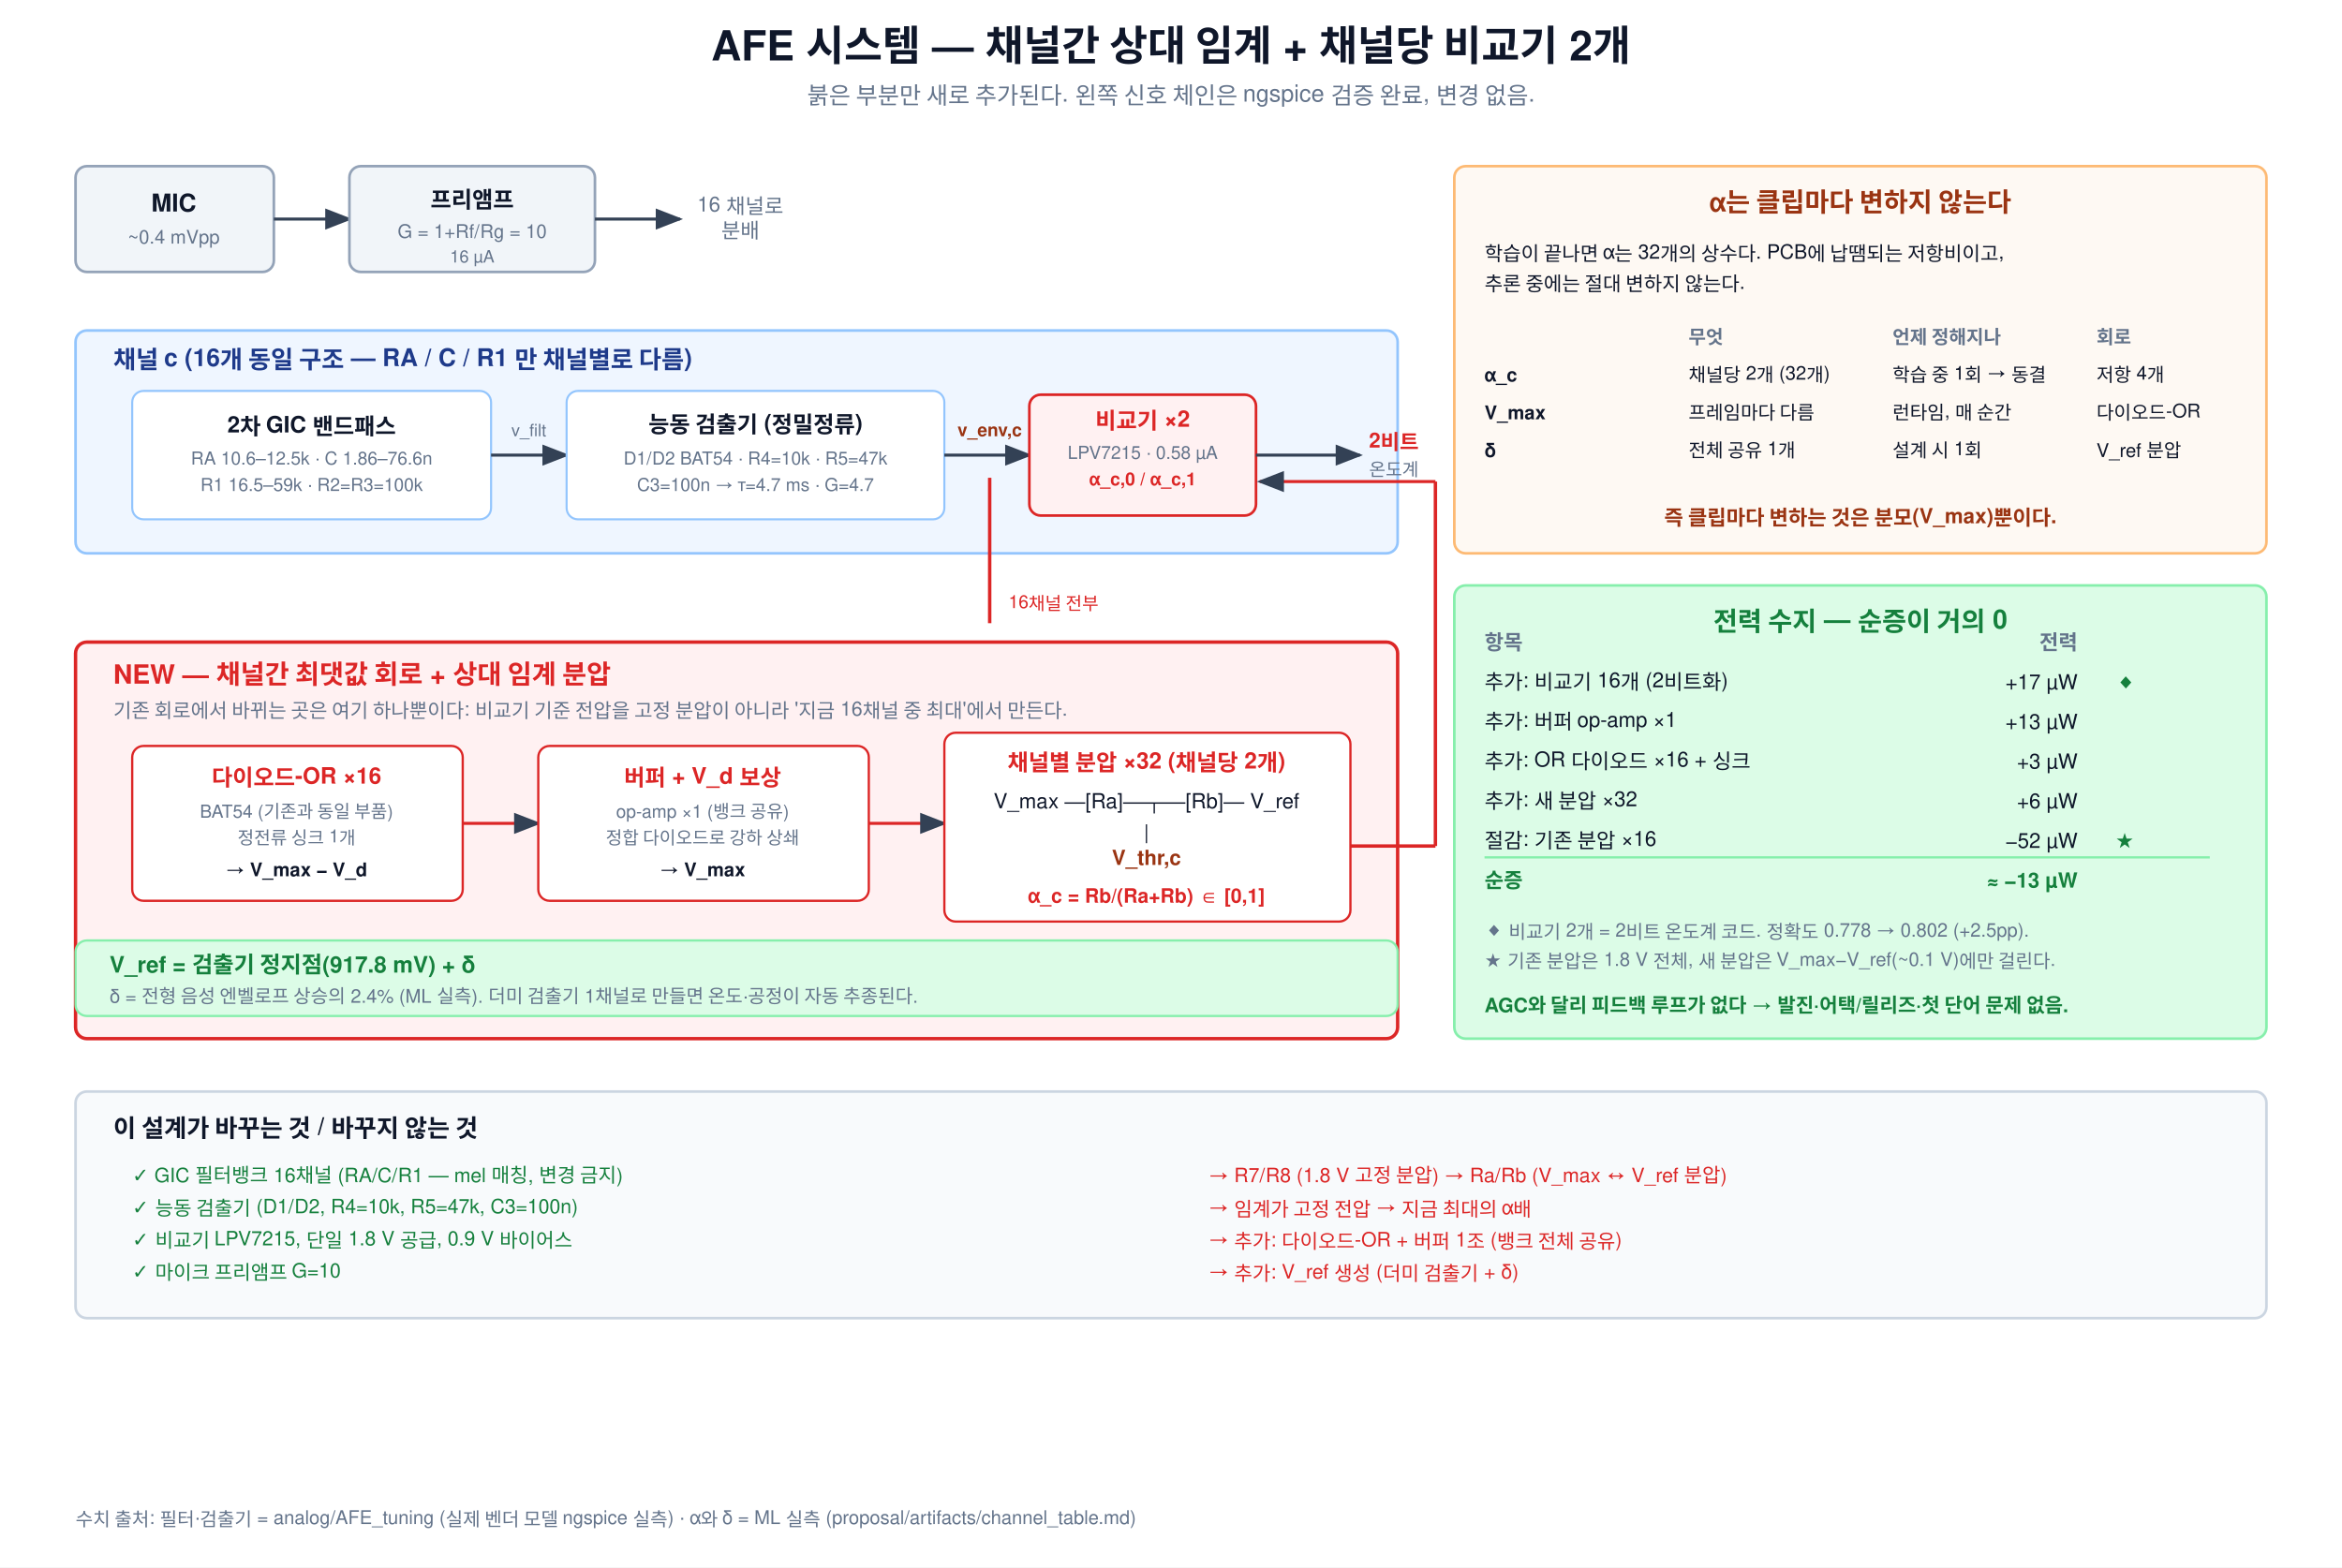
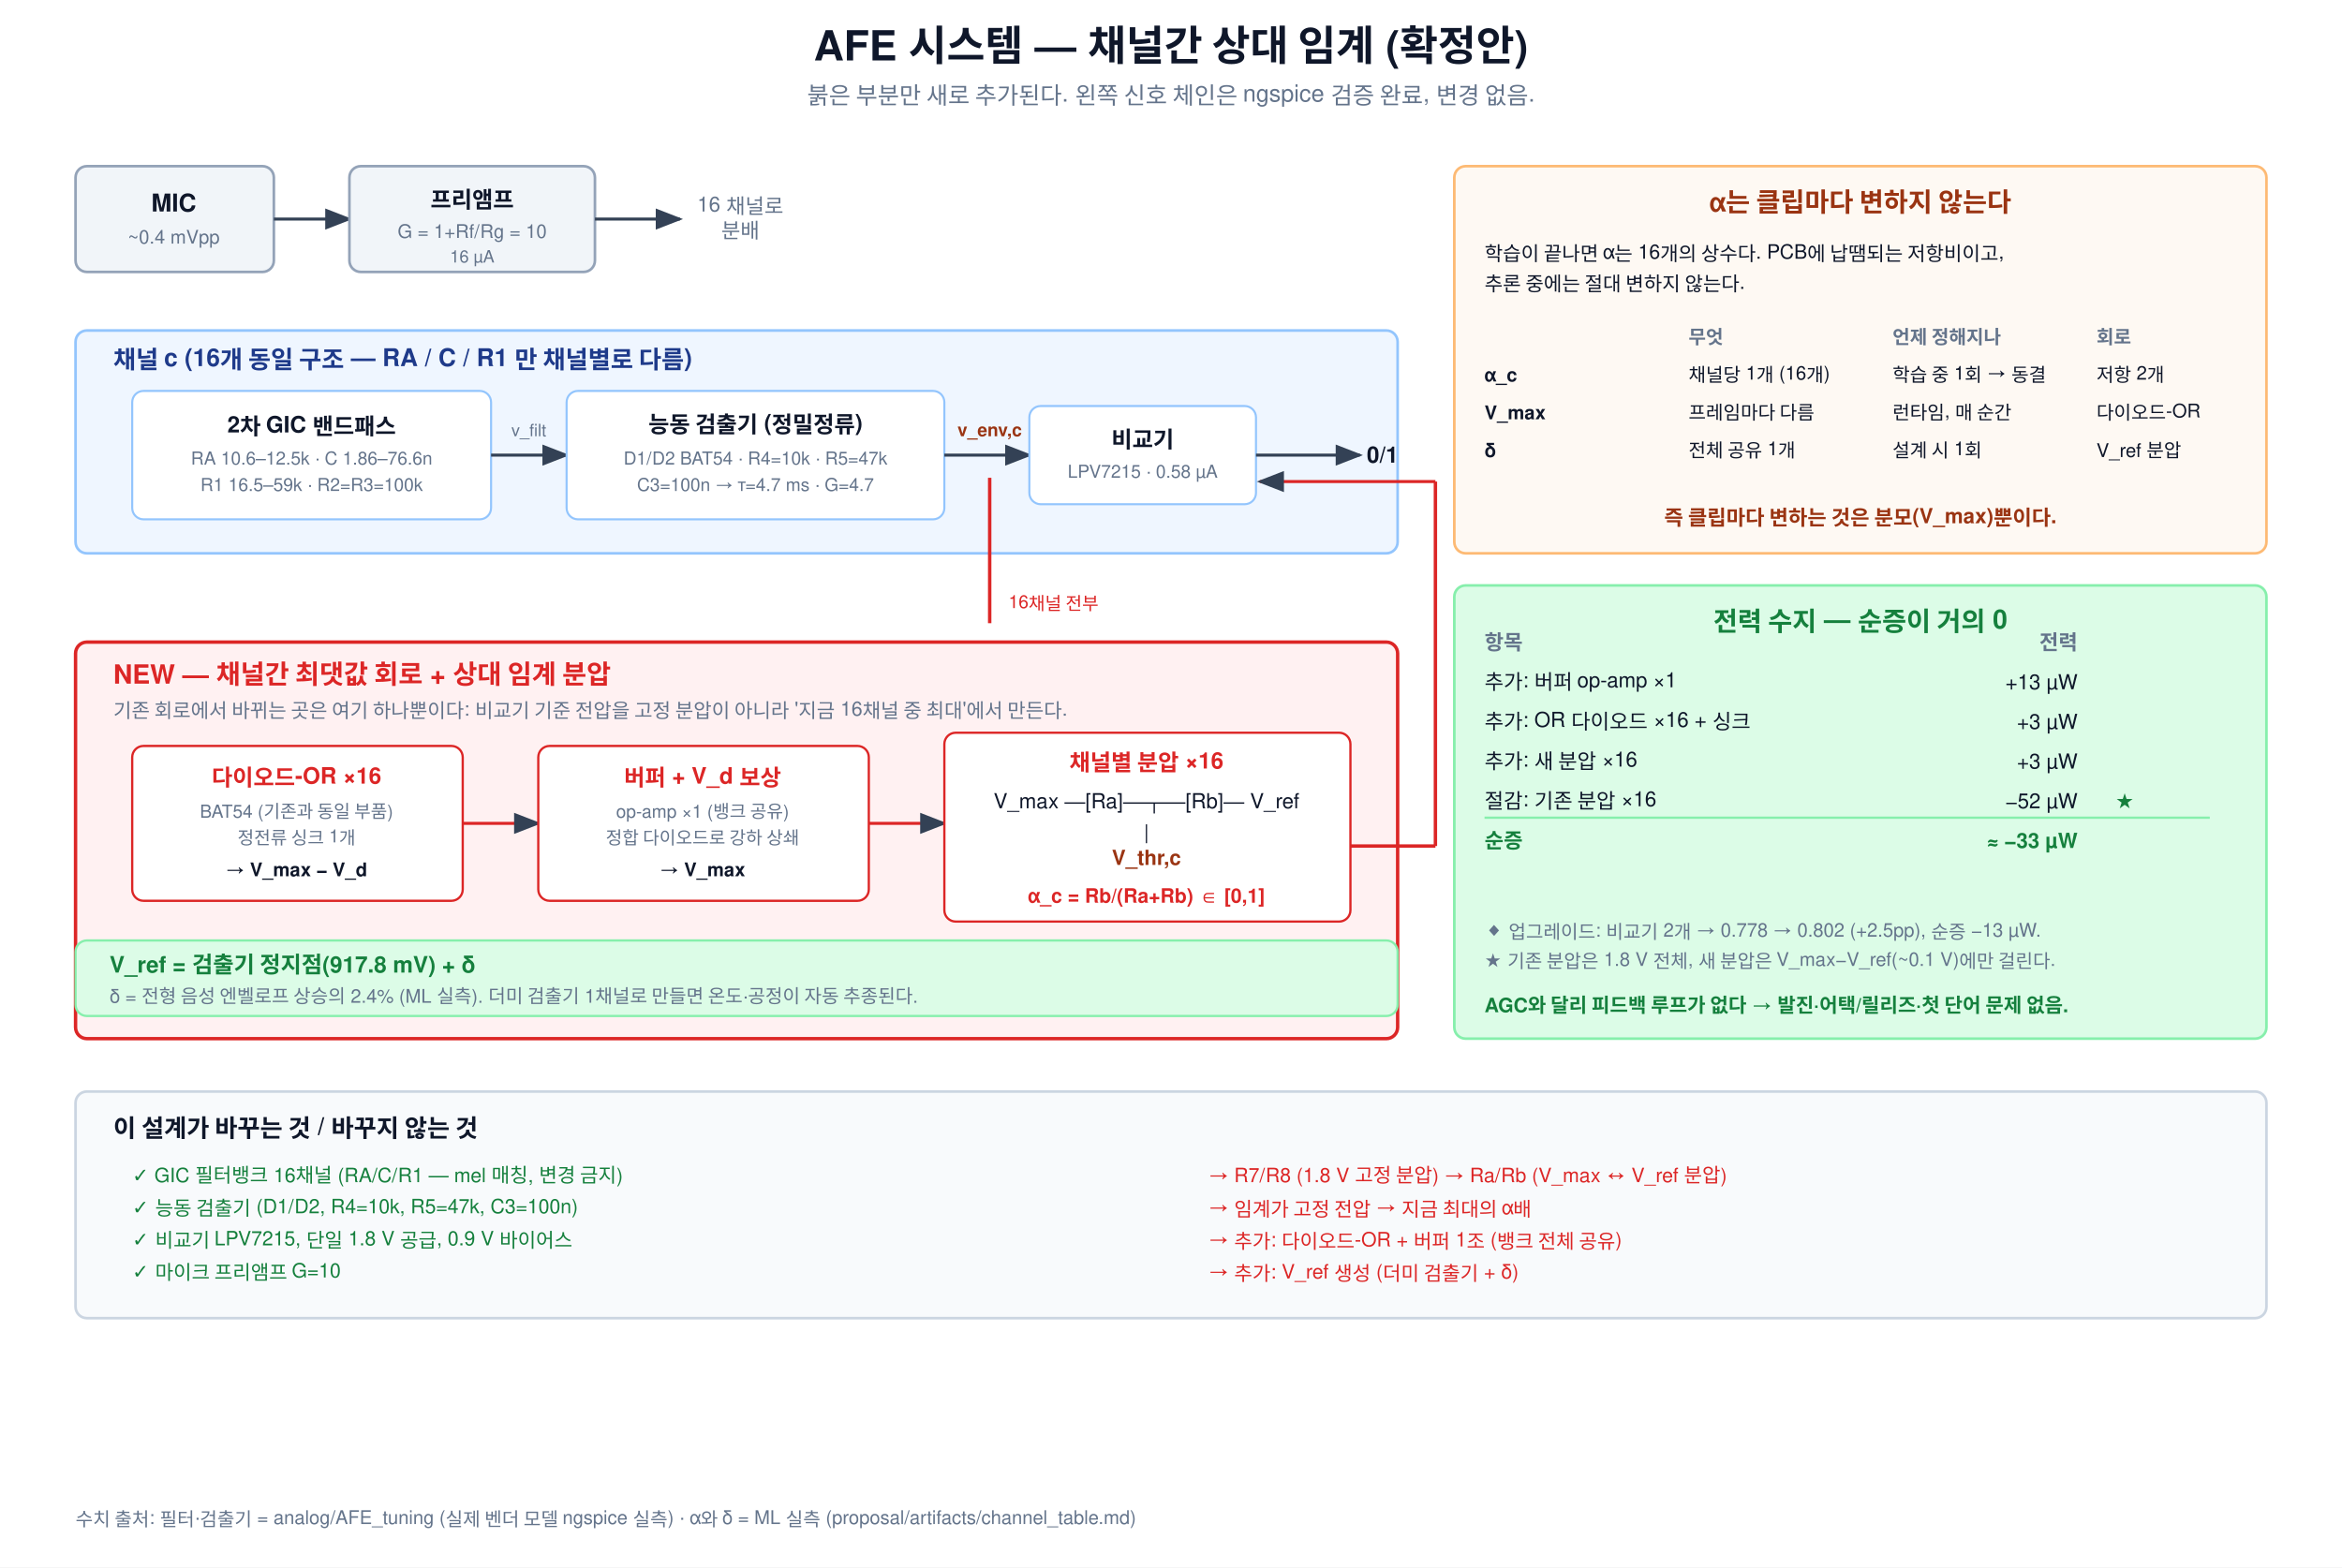
<svg xmlns="http://www.w3.org/2000/svg" width="1240" height="830" viewBox="0 0 1240 830" font-family="'Segoe UI',Helvetica,Arial,sans-serif">
  <rect width="1240" height="830" fill="#ffffff" />
  <defs>
    <marker id="a" markerWidth="9" markerHeight="7" refX="8" refY="3.5" orient="auto">
      <polygon points="0 0, 9 3.5, 0 7" fill="#334155" />
    </marker>
    <marker id="ar" markerWidth="9" markerHeight="7" refX="8" refY="3.5" orient="auto">
      <polygon points="0 0, 9 3.5, 0 7" fill="#dc2626" />
    </marker>
  </defs>
-   <text x="620.0" y="32" text-anchor="middle" font-size="22" fill="#0f172a" font-weight="700">AFE 시스템 — 채널간 상대 임계 + 채널당 비교기 2개</text>
+   <text x="620.0" y="32" text-anchor="middle" font-size="22" fill="#0f172a" font-weight="700">AFE 시스템 — 채널간 상대 임계 (확정안)</text>
  <text x="620.0" y="55" text-anchor="middle" font-size="12.5" fill="#64748b">붉은 부분만 새로 추가된다. 왼쪽 신호 체인은 ngspice 검증 완료, 변경 없음.</text>
  <rect x="40" y="88" width="105" height="56" rx="6" fill="#f1f5f9" stroke="#94a3b8" stroke-width="1.4" />
  <text x="92" y="112" text-anchor="middle" font-size="13" fill="#0f172a" font-weight="700">MIC</text>
  <text x="92" y="129" text-anchor="middle" font-size="10" fill="#64748b">~0.4 mVpp</text>
  <line x1="145" y1="116" x2="185" y2="116" stroke="#334155" stroke-width="1.6" marker-end="url(#a)" />
  <rect x="185" y="88" width="130" height="56" rx="6" fill="#f1f5f9" stroke="#94a3b8" stroke-width="1.4" />
  <text x="250" y="110" text-anchor="middle" font-size="12" fill="#0f172a" font-weight="700">프리앰프</text>
  <text x="250" y="126" text-anchor="middle" font-size="10" fill="#64748b">G = 1+Rf/Rg = 10</text>
  <text x="250" y="139" text-anchor="middle" font-size="9" fill="#64748b">16 µA</text>
  <line x1="315" y1="116" x2="360" y2="116" stroke="#334155" stroke-width="1.6" marker-end="url(#a)" />
  <text x="392" y="112" text-anchor="middle" font-size="11" fill="#64748b">16 채널로</text>
  <text x="392" y="126" text-anchor="middle" font-size="11" fill="#64748b">분배</text>
  <rect x="40" y="175" width="700" height="118" rx="6" fill="#eff6ff" stroke="#93c5fd" stroke-width="1.4" />
  <text x="60" y="195" text-anchor="start" font-size="13" fill="#1e3a8a" font-weight="700">채널 c  (16개 동일 구조 — RA / C / R1 만 채널별로 다름)</text>
  <rect x="70" y="207" width="190" height="68" rx="6" fill="#ffffff" stroke="#93c5fd" stroke-width="1.1" />
  <text x="165" y="229" text-anchor="middle" font-size="12" fill="#0f172a" font-weight="700">2차 GIC 밴드패스</text>
  <text x="165" y="246" text-anchor="middle" font-size="9.5" fill="#64748b">RA 10.6–12.5k · C 1.86–76.6n</text>
  <text x="165" y="260" text-anchor="middle" font-size="9.5" fill="#64748b">R1 16.5–59k · R2=R3=100k</text>
  <line x1="260" y1="241" x2="300" y2="241" stroke="#334155" stroke-width="1.6" marker-end="url(#a)" />
  <text x="280" y="231" text-anchor="middle" font-size="9" fill="#64748b">v_filt</text>
  <rect x="300" y="207" width="200" height="68" rx="6" fill="#ffffff" stroke="#93c5fd" stroke-width="1.1" />
  <text x="400" y="229" text-anchor="middle" font-size="12" fill="#0f172a" font-weight="700">능동 검출기 (정밀정류)</text>
  <text x="400" y="246" text-anchor="middle" font-size="9.5" fill="#64748b">D1/D2 BAT54 · R4=10k · R5=47k</text>
  <text x="400" y="260" text-anchor="middle" font-size="9.5" fill="#64748b">C3=100n → τ=4.7 ms · G=4.7</text>
  <line x1="500" y1="241" x2="545" y2="241" stroke="#334155" stroke-width="1.6" marker-end="url(#a)" />
  <text x="524" y="231" text-anchor="middle" font-size="9.5" fill="#9a3412" font-weight="700">v_env,c</text>
-   <rect x="545" y="209" width="120" height="64" rx="6" fill="#fff1f2" stroke="#dc2626" stroke-width="1.4" />
-   <text x="605" y="227" text-anchor="middle" font-size="12" fill="#dc2626" font-weight="700">비교기 ×2</text>
-   <text x="605" y="243" text-anchor="middle" font-size="9.5" fill="#64748b">LPV7215 · 0.58 µA</text>
-   <text x="605" y="257" text-anchor="middle" font-size="9.5" fill="#dc2626" font-weight="700">α_c,0 / α_c,1</text>
+   <rect x="545" y="215" width="120" height="52" rx="6" fill="#ffffff" stroke="#93c5fd" stroke-width="1.1" />
+   <text x="605" y="237" text-anchor="middle" font-size="12" fill="#0f172a" font-weight="700">비교기</text>
+   <text x="605" y="253" text-anchor="middle" font-size="9.5" fill="#64748b">LPV7215 · 0.58 µA</text>
  <line x1="665" y1="241" x2="720" y2="241" stroke="#334155" stroke-width="1.6" marker-end="url(#a)" />
-   <text x="738" y="237" text-anchor="middle" font-size="11" fill="#dc2626" font-weight="700">2비트</text>
-   <text x="738" y="252" text-anchor="middle" font-size="9.5" fill="#64748b">온도계</text>
+   <text x="732" y="245" text-anchor="middle" font-size="12" fill="#0f172a" font-weight="700">0/1</text>
  <line x1="524" y1="253" x2="524" y2="330" stroke="#dc2626" stroke-width="1.8" />
  <text x="534" y="322" text-anchor="start" font-size="9.5" fill="#dc2626">16채널 전부</text>
  <rect x="40" y="340" width="700" height="210" rx="6" fill="#fff1f2" stroke="#dc2626" stroke-width="1.8" />
  <text x="60" y="362" text-anchor="start" font-size="14" fill="#dc2626" font-weight="700">NEW — 채널간 최댓값 회로 + 상대 임계 분압</text>
  <text x="60" y="380" text-anchor="start" font-size="10.5" fill="#64748b">기존 회로에서 바뀌는 곳은 여기 하나뿐이다: 비교기 기준 전압을 고정 분압이 아니라 '지금 16채널 중 최대'에서 만든다.</text>
  <rect x="70" y="395" width="175" height="82" rx="6" fill="#ffffff" stroke="#dc2626" stroke-width="1.2" />
  <text x="157" y="416" text-anchor="middle" font-size="12" fill="#dc2626" font-weight="700">다이오드-OR ×16</text>
  <text x="157" y="433" text-anchor="middle" font-size="9.5" fill="#64748b">BAT54 (기존과 동일 부품)</text>
  <text x="157" y="447" text-anchor="middle" font-size="9.5" fill="#64748b">정전류 싱크 1개</text>
  <text x="157" y="464" text-anchor="middle" font-size="10" fill="#0f172a" font-weight="700">→ V_max − V_d</text>
  <line x1="245" y1="436" x2="285" y2="436" stroke="#dc2626" stroke-width="1.6" marker-end="url(#a)" />
  <rect x="285" y="395" width="175" height="82" rx="6" fill="#ffffff" stroke="#dc2626" stroke-width="1.2" />
  <text x="372" y="416" text-anchor="middle" font-size="12" fill="#dc2626" font-weight="700">버퍼 + V_d 보상</text>
  <text x="372" y="433" text-anchor="middle" font-size="9.5" fill="#64748b">op-amp ×1 (뱅크 공유)</text>
  <text x="372" y="447" text-anchor="middle" font-size="9.5" fill="#64748b">정합 다이오드로 강하 상쇄</text>
  <text x="372" y="464" text-anchor="middle" font-size="10" fill="#0f172a" font-weight="700">→ V_max</text>
  <line x1="460" y1="436" x2="500" y2="436" stroke="#dc2626" stroke-width="1.6" marker-end="url(#a)" />
  <rect x="500" y="388" width="215" height="100" rx="6" fill="#ffffff" stroke="#dc2626" stroke-width="1.2" />
-   <text x="607" y="408" text-anchor="middle" font-size="12" fill="#dc2626" font-weight="700">채널별 분압 ×32  (채널당 2개)</text>
+   <text x="607" y="408" text-anchor="middle" font-size="12" fill="#dc2626" font-weight="700">채널별 분압 ×16</text>
  <text x="607" y="428" text-anchor="middle" font-size="11" fill="#0f172a">V_max ─[Ra]─┬─[Rb]─ V_ref</text>
  <text x="607" y="444" text-anchor="middle" font-size="10" fill="#0f172a">│</text>
  <text x="607" y="458" text-anchor="middle" font-size="11" fill="#9a3412" font-weight="700">V_thr,c</text>
  <text x="607" y="478" text-anchor="middle" font-size="10.5" fill="#dc2626" font-weight="700">α_c = Rb/(Ra+Rb) ∈ [0,1]</text>
  <line x1="715" y1="448" x2="760" y2="448" stroke="#dc2626" stroke-width="1.8" />
  <line x1="760" y1="448" x2="760" y2="255" stroke="#dc2626" stroke-width="1.8" />
  <line x1="760" y1="255" x2="667" y2="255" stroke="#dc2626" stroke-width="1.6" marker-end="url(#a)" />
  <text x="770" y="351.5" text-anchor="start" font-size="10" fill="#dc2626" font-weight="700">V_thr,c</text>
  <rect x="40" y="498" width="700" height="40" rx="6" fill="#dcfce7" stroke="#86efac" stroke-width="1.2" />
  <text x="58" y="515" text-anchor="start" font-size="12" fill="#15803d" font-weight="700">V_ref = 검출기 정지점(917.8 mV) + δ</text>
  <text x="58" y="531" text-anchor="start" font-size="10" fill="#64748b">δ = 전형 음성 엔벨로프 상승의 2.4% (ML 실측). 더미 검출기 1채널로 만들면 온도·공정이 자동 추종된다.</text>
  <rect x="770" y="88" width="430" height="205" rx="6" fill="#fef9f3" stroke="#fdba74" stroke-width="1.4" />
  <text x="985" y="112" text-anchor="middle" font-size="14" fill="#9a3412" font-weight="700">α는 클립마다 변하지 않는다</text>
-   <text x="786" y="138" text-anchor="start" font-size="10.5" fill="#0f172a">학습이 끝나면 α는 32개의 상수다. PCB에 납땜되는 저항비이고,</text>
+   <text x="786" y="138" text-anchor="start" font-size="10.5" fill="#0f172a">학습이 끝나면 α는 16개의 상수다. PCB에 납땜되는 저항비이고,</text>
  <text x="786" y="154" text-anchor="start" font-size="10.5" fill="#0f172a">추론 중에는 절대 변하지 않는다.</text>
  <text x="786" y="182" text-anchor="start" font-size="10" fill="#64748b" font-weight="700" />
  <text x="894" y="182" text-anchor="start" font-size="10" fill="#64748b" font-weight="700">무엇</text>
  <text x="1002" y="182" text-anchor="start" font-size="10" fill="#64748b" font-weight="700">언제 정해지나</text>
  <text x="1110" y="182" text-anchor="start" font-size="10" fill="#64748b" font-weight="700">회로</text>
  <text x="786" y="202" text-anchor="start" font-size="10" fill="#0f172a" font-weight="700">α_c</text>
-   <text x="894" y="202" text-anchor="start" font-size="10" fill="#0f172a">채널당 2개 (32개)</text>
+   <text x="894" y="202" text-anchor="start" font-size="10" fill="#0f172a">채널당 1개 (16개)</text>
  <text x="1002" y="202" text-anchor="start" font-size="10" fill="#0f172a">학습 중 1회 → 동결</text>
-   <text x="1110" y="202" text-anchor="start" font-size="10" fill="#0f172a">저항 4개</text>
+   <text x="1110" y="202" text-anchor="start" font-size="10" fill="#0f172a">저항 2개</text>
  <text x="786" y="222" text-anchor="start" font-size="10" fill="#0f172a" font-weight="700">V_max</text>
  <text x="894" y="222" text-anchor="start" font-size="10" fill="#0f172a">프레임마다 다름</text>
  <text x="1002" y="222" text-anchor="start" font-size="10" fill="#0f172a">런타임, 매 순간</text>
  <text x="1110" y="222" text-anchor="start" font-size="10" fill="#0f172a">다이오드-OR</text>
  <text x="786" y="242" text-anchor="start" font-size="10" fill="#0f172a" font-weight="700">δ</text>
  <text x="894" y="242" text-anchor="start" font-size="10" fill="#0f172a">전체 공유 1개</text>
  <text x="1002" y="242" text-anchor="start" font-size="10" fill="#0f172a">설계 시 1회</text>
  <text x="1110" y="242" text-anchor="start" font-size="10" fill="#0f172a">V_ref 분압</text>
  <text x="985" y="278" text-anchor="middle" font-size="11" fill="#9a3412" font-weight="700">즉 클립마다 변하는 것은 분모(V_max)뿐이다.</text>
  <rect x="770" y="310" width="430" height="240" rx="6" fill="#dcfce7" stroke="#86efac" stroke-width="1.4" />
  <text x="985" y="334" text-anchor="middle" font-size="14" fill="#15803d" font-weight="700">전력 수지 — 순증이 거의 0</text>
  <text x="786" y="344" text-anchor="start" font-size="11" fill="#64748b" font-weight="700">항목</text>
  <text x="1100" y="344" text-anchor="end" font-size="11" fill="#64748b" font-weight="700">전력</text>
  <text x="1120" y="344" text-anchor="start" font-size="11" fill="#15803d" />
-   <text x="786" y="365" text-anchor="start" font-size="11" fill="#0f172a">추가: 비교기 16개 (2비트화)</text>
-   <text x="1100" y="365" text-anchor="end" font-size="11" fill="#0f172a">+17 µW</text>
-   <text x="1120" y="365" text-anchor="start" font-size="11" fill="#15803d">◆</text>
-   <text x="786" y="386" text-anchor="start" font-size="11" fill="#0f172a">추가: 버퍼 op-amp ×1</text>
-   <text x="1100" y="386" text-anchor="end" font-size="11" fill="#0f172a">+13 µW</text>
+   <text x="786" y="365" text-anchor="start" font-size="11" fill="#0f172a">추가: 버퍼 op-amp ×1</text>
+   <text x="1100" y="365" text-anchor="end" font-size="11" fill="#0f172a">+13 µW</text>
+   <text x="1120" y="365" text-anchor="start" font-size="11" fill="#15803d" />
+   <text x="786" y="386" text-anchor="start" font-size="11" fill="#0f172a">추가: OR 다이오드 ×16 + 싱크</text>
+   <text x="1100" y="386" text-anchor="end" font-size="11" fill="#0f172a">+3 µW</text>
  <text x="1120" y="386" text-anchor="start" font-size="11" fill="#15803d" />
-   <text x="786" y="407" text-anchor="start" font-size="11" fill="#0f172a">추가: OR 다이오드 ×16 + 싱크</text>
+   <text x="786" y="407" text-anchor="start" font-size="11" fill="#0f172a">추가: 새 분압 ×16</text>
  <text x="1100" y="407" text-anchor="end" font-size="11" fill="#0f172a">+3 µW</text>
  <text x="1120" y="407" text-anchor="start" font-size="11" fill="#15803d" />
-   <text x="786" y="428" text-anchor="start" font-size="11" fill="#0f172a">추가: 새 분압 ×32</text>
-   <text x="1100" y="428" text-anchor="end" font-size="11" fill="#0f172a">+6 µW</text>
-   <text x="1120" y="428" text-anchor="start" font-size="11" fill="#15803d" />
-   <text x="786" y="449" text-anchor="start" font-size="11" fill="#0f172a">절감: 기존 분압 ×16</text>
-   <text x="1100" y="449" text-anchor="end" font-size="11" fill="#0f172a">−52 µW</text>
-   <text x="1120" y="449" text-anchor="start" font-size="11" fill="#15803d">★</text>
-   <line x1="786" y1="454" x2="1170" y2="454" stroke="#86efac" stroke-width="1.2" />
-   <text x="786" y="470" text-anchor="start" font-size="11" fill="#15803d" font-weight="700">순증</text>
-   <text x="1100" y="470" text-anchor="end" font-size="11" fill="#15803d" font-weight="700">≈ −13 µW</text>
-   <text x="1120" y="470" text-anchor="start" font-size="11" fill="#15803d" />
-   <text x="786" y="496" text-anchor="start" font-size="10" fill="#64748b">◆ 비교기 2개 = 2비트 온도계 코드. 정확도 0.778 → 0.802 (+2.5pp).</text>
+   <text x="786" y="428" text-anchor="start" font-size="11" fill="#0f172a">절감: 기존 분압 ×16</text>
+   <text x="1100" y="428" text-anchor="end" font-size="11" fill="#0f172a">−52 µW</text>
+   <text x="1120" y="428" text-anchor="start" font-size="11" fill="#15803d">★</text>
+   <line x1="786" y1="433" x2="1170" y2="433" stroke="#86efac" stroke-width="1.2" />
+   <text x="786" y="449" text-anchor="start" font-size="11" fill="#15803d" font-weight="700">순증</text>
+   <text x="1100" y="449" text-anchor="end" font-size="11" fill="#15803d" font-weight="700">≈ −33 µW</text>
+   <text x="1120" y="449" text-anchor="start" font-size="11" fill="#15803d" />
+   <text x="786" y="496" text-anchor="start" font-size="10" fill="#64748b">◆ 업그레이드: 비교기 2개 → 0.778 → 0.802 (+2.5pp), 순증 −13 µW.</text>
  <text x="786" y="512" text-anchor="start" font-size="10" fill="#64748b">★ 기존 분압은 1.8 V 전체, 새 분압은 V_max−V_ref(~0.1 V)에만 걸린다.</text>
  <text x="786" y="536" text-anchor="start" font-size="10.5" fill="#15803d" font-weight="700">AGC와 달리 피드백 루프가 없다 → 발진·어택/릴리즈·첫 단어 문제 없음.</text>
  <rect x="40" y="578" width="1160" height="120" rx="6" fill="#f8fafc" stroke="#cbd5e1" stroke-width="1.4" />
  <text x="60" y="602" text-anchor="start" font-size="13" fill="#0f172a" font-weight="700">이 설계가 바꾸는 것 / 바꾸지 않는 것</text>
  <text x="70" y="626" text-anchor="start" font-size="10.5" fill="#15803d">✓  GIC 필터뱅크 16채널 (RA/C/R1 — mel 매칭, 변경 금지)</text>
  <text x="70" y="643" text-anchor="start" font-size="10.5" fill="#15803d">✓  능동 검출기 (D1/D2, R4=10k, R5=47k, C3=100n)</text>
  <text x="70" y="660" text-anchor="start" font-size="10.5" fill="#15803d">✓  비교기 LPV7215, 단일 1.8 V 공급, 0.9 V 바이어스</text>
  <text x="70" y="677" text-anchor="start" font-size="10.5" fill="#15803d">✓  마이크 프리앰프 G=10</text>
  <text x="640" y="626" text-anchor="start" font-size="10.5" fill="#dc2626">→  R7/R8 (1.8 V 고정 분압)  →  Ra/Rb (V_max ↔ V_ref 분압)</text>
  <text x="640" y="643" text-anchor="start" font-size="10.5" fill="#dc2626">→  임계가 고정 전압  →  지금 최대의 α배</text>
  <text x="640" y="660" text-anchor="start" font-size="10.5" fill="#dc2626">→  추가: 다이오드-OR + 버퍼 1조 (뱅크 전체 공유)</text>
  <text x="640" y="677" text-anchor="start" font-size="10.5" fill="#dc2626">→  추가: V_ref 생성 (더미 검출기 + δ)</text>
  <text x="40" y="808" text-anchor="start" font-size="10" fill="#64748b">수치 출처: 필터·검출기 = analog/AFE_tuning (실제 벤더 모델 ngspice 실측) · α와 δ = ML 실측 (proposal/artifacts/channel_table.md)</text>
</svg>
